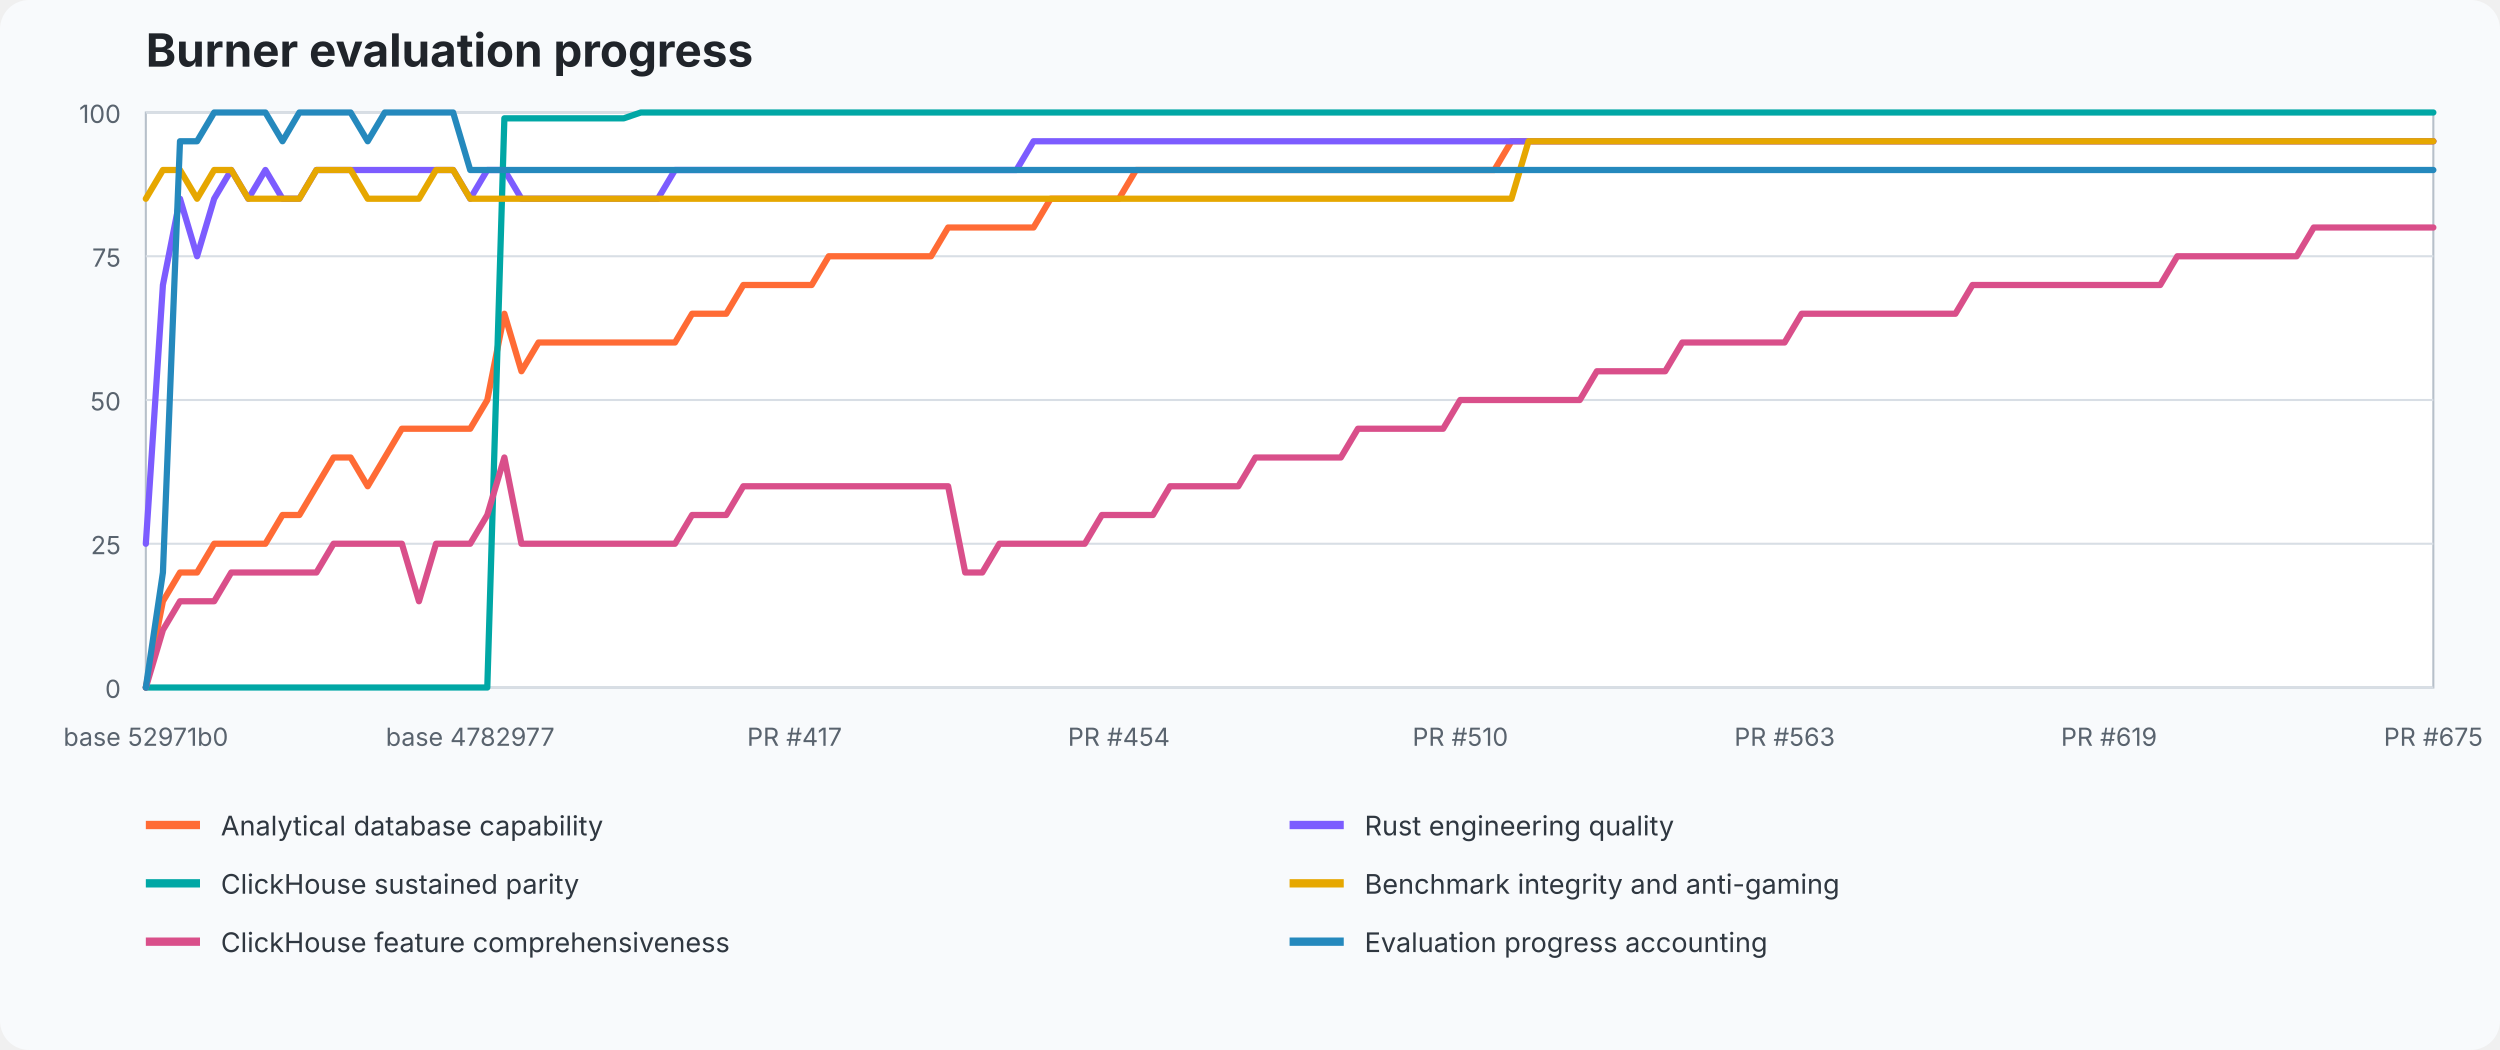
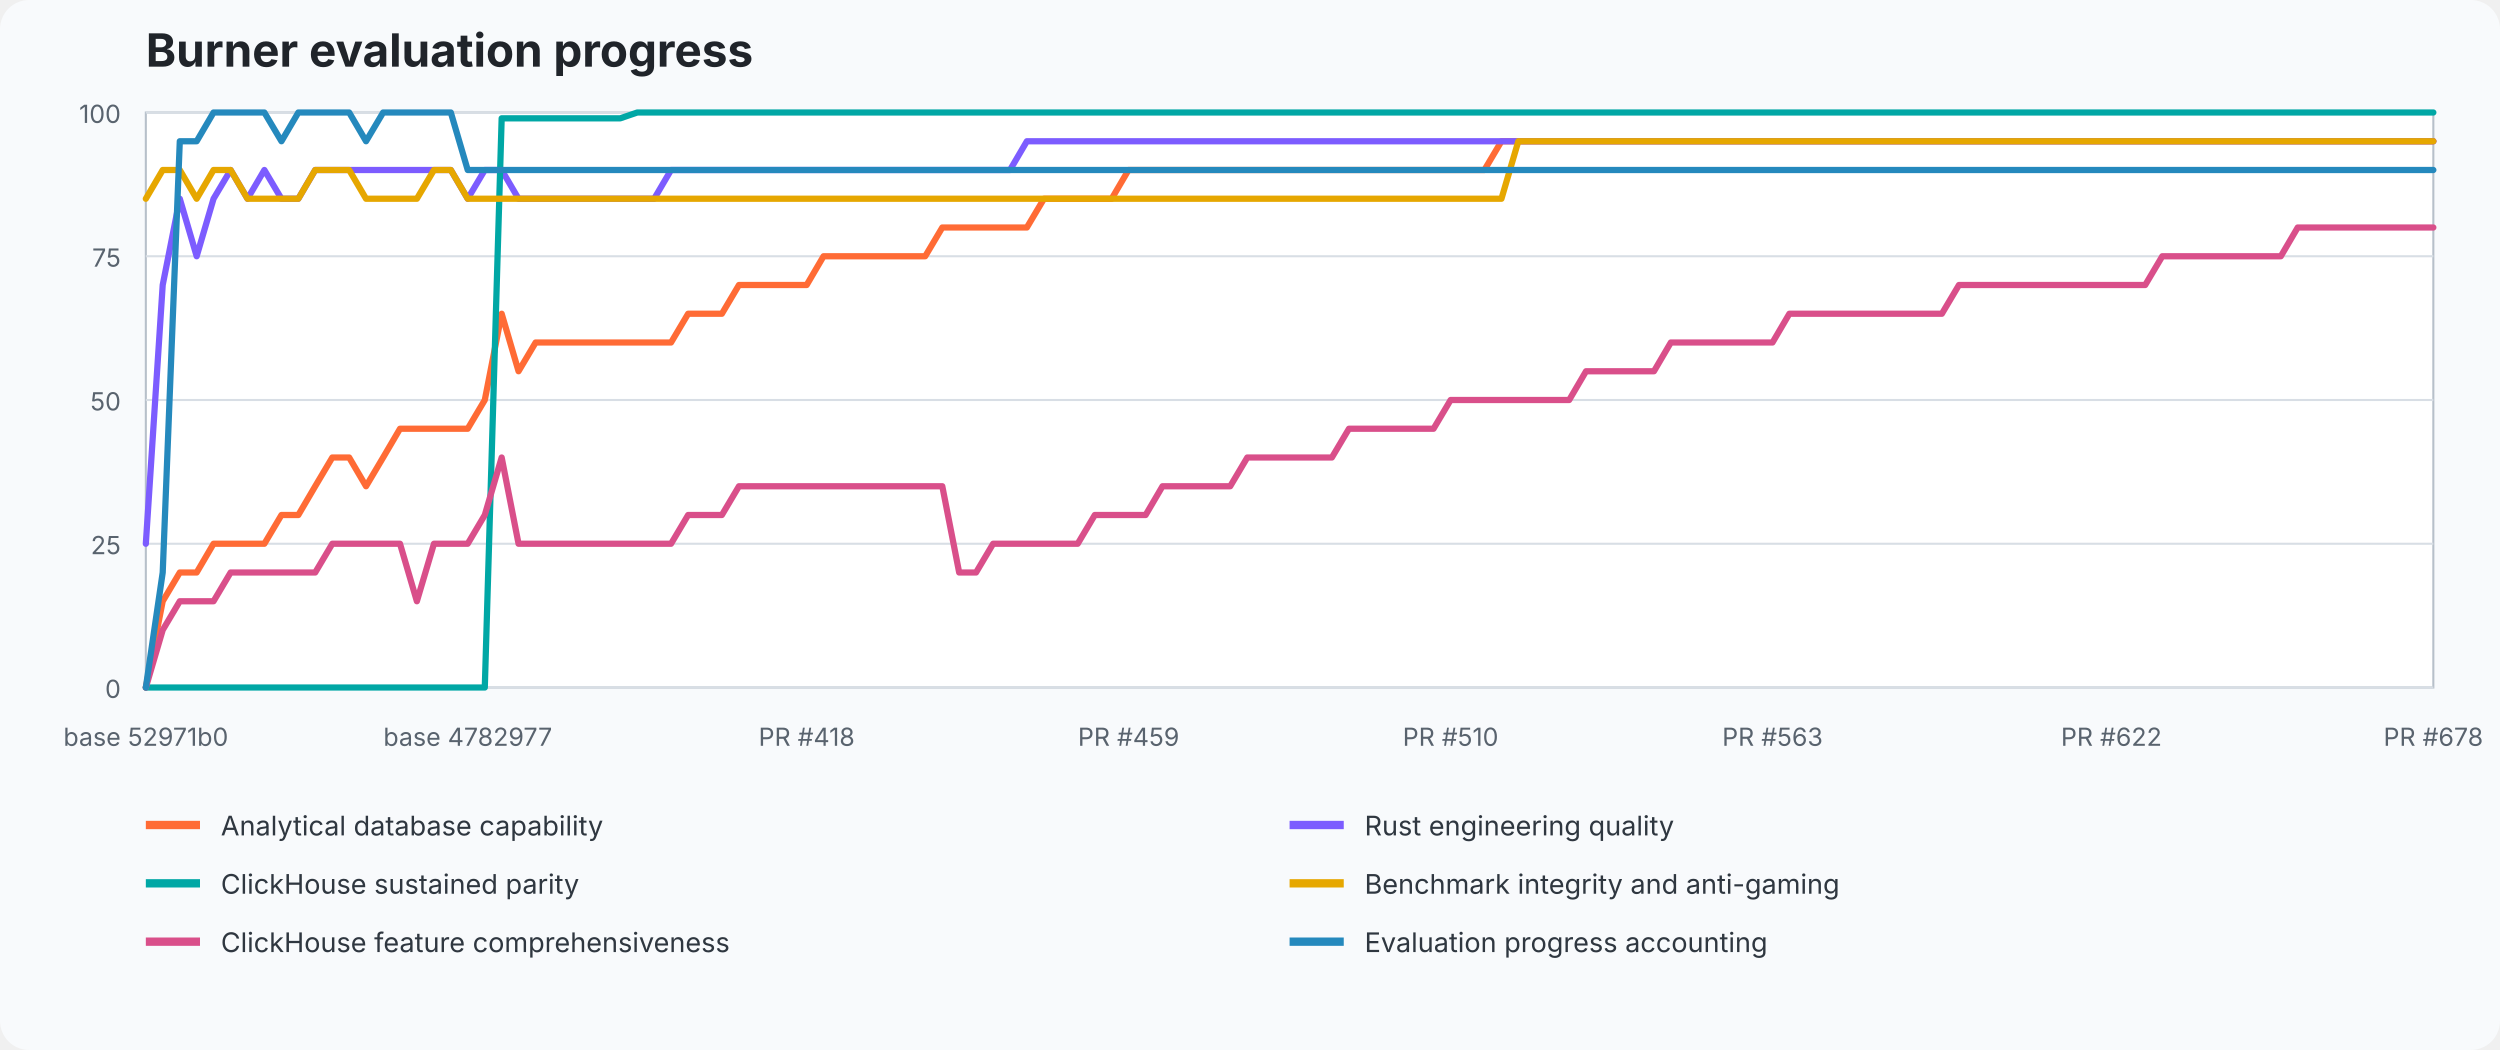
<svg xmlns="http://www.w3.org/2000/svg" width="1200" height="504" viewBox="0 0 1200 504" role="img" aria-labelledby="title desc">
  <style>text{font-family:ui-sans-serif,system-ui,-apple-system,BlinkMacSystemFont,"Segoe UI",sans-serif}.title{font-size:22px;font-weight:700;fill:#20242a}.axis{font-size:12px;fill:#59636e}.legend{font-size:13px;fill:#2f3740}.grid{stroke:#d8dee5;stroke-width:1}.plot{fill:#fff;stroke:#b7c0ca}</style>
  <rect width="100%" height="100%" fill="#f8fafc" rx="14" />
  <text x="70" y="32" class="title">Burner evaluation progress</text>
  <rect x="70" y="54" width="1098" height="276" class="plot" />
  <line x1="70" y1="330" x2="1168" y2="330" class="grid" />
  <text x="58" y="335" text-anchor="end" class="axis">0</text>
  <line x1="70" y1="261" x2="1168" y2="261" class="grid" />
  <text x="58" y="266" text-anchor="end" class="axis">25</text>
  <line x1="70" y1="192" x2="1168" y2="192" class="grid" />
  <text x="58" y="197" text-anchor="end" class="axis">50</text>
  <line x1="70" y1="123" x2="1168" y2="123" class="grid" />
  <text x="58" y="128" text-anchor="end" class="axis">75</text>
  <line x1="70" y1="54" x2="1168" y2="54" class="grid" />
  <text x="58" y="59" text-anchor="end" class="axis">100</text>
-   <polyline points="70.0,330.0 78.2,288.6 86.4,274.8 94.6,274.8 102.8,261.0 111.0,261.0 119.2,261.0 127.4,261.0 135.6,247.2 143.7,247.2 151.9,233.4 160.1,219.6 168.3,219.6 176.5,233.4 184.7,219.6 192.9,205.8 201.1,205.8 209.3,205.8 217.5,205.8 225.7,205.8 233.9,192.0 242.1,150.6 250.3,178.2 258.5,164.4 266.7,164.4 274.9,164.4 283.0,164.4 291.2,164.4 299.4,164.4 307.6,164.4 315.8,164.4 324.0,164.4 332.2,150.6 340.4,150.6 348.6,150.6 356.8,136.8 365.0,136.8 373.2,136.8 381.4,136.8 389.6,136.8 397.8,123.0 406.0,123.0 414.1,123.0 422.3,123.0 430.5,123.0 438.7,123.0 446.9,123.0 455.1,109.2 463.3,109.2 471.5,109.2 479.7,109.2 487.9,109.2 496.1,109.2 504.3,95.4 512.5,95.4 520.7,95.4 528.9,95.4 537.1,95.4 545.3,81.6 553.4,81.6 561.6,81.6 569.8,81.6 578.0,81.6 586.2,81.6 594.4,81.6 602.6,81.6 610.8,81.6 619.0,81.6 627.2,81.6 635.4,81.6 643.6,81.6 651.8,81.6 660.0,81.6 668.2,81.6 676.4,81.6 684.6,81.6 692.7,81.6 700.9,81.6 709.1,81.6 717.3,81.6 725.5,67.8 733.7,67.8 741.9,67.8 750.1,67.8 758.3,67.8 766.5,67.8 774.7,67.8 782.9,67.8 791.1,67.8 799.3,67.8 807.5,67.8 815.7,67.8 823.9,67.8 832.0,67.8 840.2,67.8 848.4,67.8 856.6,67.8 864.8,67.8 873.0,67.8 881.2,67.8 889.4,67.8 897.6,67.8 905.8,67.8 914.0,67.8 922.2,67.8 930.4,67.8 938.6,67.8 946.8,67.8 955.0,67.8 963.1,67.8 971.3,67.8 979.5,67.8 987.7,67.8 995.9,67.8 1004.1,67.8 1012.3,67.8 1020.5,67.8 1028.7,67.8 1036.9,67.8 1045.1,67.8 1053.3,67.8 1061.5,67.8 1069.7,67.8 1077.9,67.8 1086.1,67.8 1094.3,67.8 1102.4,67.8 1110.6,67.8 1118.8,67.8 1127.0,67.8 1135.2,67.8 1143.4,67.8 1151.6,67.8 1159.8,67.8 1168.0,67.8" fill="none" stroke="#ff6b35" stroke-width="3" stroke-linejoin="round" stroke-linecap="round" />
-   <polyline points="70.0,261.0 78.2,136.8 86.4,95.4 94.6,123.0 102.8,95.4 111.0,81.6 119.2,95.4 127.4,81.6 135.6,95.4 143.7,95.4 151.9,81.6 160.1,81.6 168.3,81.6 176.5,81.6 184.7,81.6 192.9,81.6 201.1,81.6 209.3,81.6 217.5,81.6 225.7,95.4 233.9,81.6 242.1,81.6 250.3,95.4 258.5,95.4 266.7,95.4 274.9,95.4 283.0,95.4 291.2,95.4 299.4,95.4 307.6,95.4 315.8,95.4 324.0,81.6 332.2,81.6 340.4,81.6 348.6,81.6 356.8,81.6 365.0,81.6 373.2,81.6 381.4,81.6 389.6,81.6 397.8,81.6 406.0,81.6 414.1,81.6 422.3,81.6 430.5,81.6 438.7,81.6 446.9,81.6 455.1,81.6 463.3,81.6 471.5,81.6 479.7,81.6 487.9,81.6 496.1,67.8 504.3,67.8 512.5,67.8 520.7,67.8 528.9,67.8 537.1,67.8 545.3,67.8 553.4,67.8 561.6,67.8 569.8,67.8 578.0,67.8 586.2,67.8 594.4,67.8 602.6,67.8 610.8,67.8 619.0,67.8 627.2,67.8 635.4,67.8 643.6,67.8 651.8,67.8 660.0,67.8 668.2,67.8 676.4,67.8 684.6,67.8 692.7,67.8 700.9,67.8 709.1,67.8 717.3,67.8 725.5,67.8 733.7,67.8 741.9,67.8 750.1,67.8 758.3,67.8 766.5,67.8 774.7,67.8 782.9,67.8 791.1,67.8 799.3,67.8 807.5,67.8 815.7,67.8 823.9,67.8 832.0,67.8 840.2,67.8 848.4,67.8 856.6,67.8 864.8,67.8 873.0,67.8 881.2,67.8 889.4,67.8 897.6,67.8 905.8,67.8 914.0,67.8 922.2,67.8 930.4,67.8 938.6,67.8 946.8,67.8 955.0,67.8 963.1,67.8 971.3,67.8 979.5,67.8 987.7,67.8 995.9,67.8 1004.1,67.8 1012.3,67.8 1020.5,67.8 1028.7,67.8 1036.9,67.8 1045.1,67.8 1053.3,67.8 1061.5,67.8 1069.7,67.8 1077.9,67.8 1086.1,67.8 1094.3,67.8 1102.4,67.8 1110.6,67.8 1118.8,67.8 1127.0,67.8 1135.2,67.8 1143.4,67.8 1151.6,67.8 1159.8,67.8 1168.0,67.8" fill="none" stroke="#7c5cff" stroke-width="3" stroke-linejoin="round" stroke-linecap="round" />
-   <polyline points="70.0,330.0 78.2,330.0 86.4,330.0 94.6,330.0 102.8,330.0 111.0,330.0 119.2,330.0 127.4,330.0 135.6,330.0 143.7,330.0 151.9,330.0 160.1,330.0 168.3,330.0 176.5,330.0 184.7,330.0 192.9,330.0 201.1,330.0 209.3,330.0 217.5,330.0 225.7,330.0 233.9,330.0 242.1,56.8 250.3,56.8 258.5,56.8 266.7,56.8 274.9,56.8 283.0,56.8 291.2,56.8 299.4,56.8 307.6,54.0 315.8,54.0 324.0,54.0 332.2,54.0 340.4,54.0 348.6,54.0 356.8,54.0 365.0,54.0 373.2,54.0 381.4,54.0 389.6,54.0 397.8,54.0 406.0,54.0 414.1,54.0 422.3,54.0 430.5,54.0 438.7,54.0 446.9,54.0 455.1,54.0 463.3,54.0 471.5,54.0 479.7,54.0 487.9,54.0 496.1,54.0 504.3,54.0 512.5,54.0 520.7,54.0 528.9,54.0 537.1,54.0 545.3,54.0 553.4,54.0 561.6,54.0 569.8,54.0 578.0,54.0 586.2,54.0 594.4,54.0 602.6,54.0 610.8,54.0 619.0,54.0 627.2,54.0 635.4,54.0 643.6,54.0 651.8,54.0 660.0,54.0 668.2,54.0 676.4,54.0 684.6,54.0 692.7,54.0 700.9,54.0 709.1,54.0 717.3,54.0 725.5,54.0 733.7,54.0 741.9,54.0 750.1,54.0 758.3,54.0 766.5,54.0 774.7,54.0 782.9,54.0 791.1,54.0 799.3,54.0 807.5,54.0 815.7,54.0 823.9,54.0 832.0,54.0 840.2,54.0 848.4,54.0 856.6,54.0 864.8,54.0 873.0,54.0 881.2,54.0 889.4,54.0 897.6,54.0 905.8,54.0 914.0,54.0 922.2,54.0 930.4,54.0 938.6,54.0 946.8,54.0 955.0,54.0 963.1,54.0 971.3,54.0 979.5,54.0 987.7,54.0 995.9,54.0 1004.1,54.0 1012.3,54.0 1020.5,54.0 1028.7,54.0 1036.9,54.0 1045.1,54.0 1053.3,54.0 1061.5,54.0 1069.7,54.0 1077.9,54.0 1086.1,54.0 1094.3,54.0 1102.4,54.0 1110.6,54.0 1118.8,54.0 1127.0,54.0 1135.2,54.0 1143.4,54.0 1151.6,54.0 1159.8,54.0 1168.0,54.0" fill="none" stroke="#00a7a5" stroke-width="3" stroke-linejoin="round" stroke-linecap="round" />
-   <polyline points="70.0,95.4 78.2,81.6 86.4,81.6 94.6,95.4 102.8,81.6 111.0,81.6 119.2,95.4 127.4,95.4 135.6,95.4 143.7,95.4 151.9,81.6 160.1,81.6 168.3,81.6 176.5,95.4 184.7,95.4 192.9,95.4 201.1,95.4 209.3,81.6 217.5,81.6 225.7,95.4 233.9,95.4 242.1,95.4 250.3,95.4 258.5,95.4 266.7,95.4 274.9,95.4 283.0,95.4 291.2,95.4 299.4,95.4 307.6,95.4 315.8,95.4 324.0,95.4 332.2,95.4 340.4,95.4 348.6,95.4 356.8,95.4 365.0,95.4 373.2,95.4 381.4,95.4 389.6,95.4 397.8,95.4 406.0,95.4 414.1,95.4 422.3,95.4 430.5,95.4 438.7,95.4 446.9,95.4 455.1,95.4 463.3,95.4 471.5,95.4 479.7,95.4 487.9,95.4 496.1,95.4 504.3,95.4 512.5,95.4 520.7,95.4 528.9,95.4 537.1,95.4 545.3,95.4 553.4,95.4 561.6,95.4 569.8,95.4 578.0,95.4 586.2,95.4 594.4,95.4 602.6,95.4 610.8,95.4 619.0,95.4 627.2,95.4 635.4,95.4 643.6,95.4 651.8,95.4 660.0,95.4 668.2,95.4 676.4,95.4 684.6,95.4 692.7,95.4 700.9,95.4 709.1,95.4 717.3,95.4 725.5,95.4 733.7,67.8 741.9,67.8 750.1,67.8 758.3,67.8 766.5,67.8 774.7,67.8 782.9,67.8 791.1,67.8 799.3,67.8 807.5,67.8 815.7,67.8 823.9,67.8 832.0,67.8 840.2,67.8 848.4,67.8 856.6,67.8 864.8,67.8 873.0,67.8 881.2,67.8 889.4,67.8 897.6,67.8 905.8,67.8 914.0,67.8 922.2,67.8 930.4,67.8 938.6,67.8 946.8,67.8 955.0,67.8 963.1,67.8 971.3,67.8 979.5,67.8 987.7,67.8 995.9,67.8 1004.1,67.8 1012.3,67.8 1020.5,67.8 1028.7,67.8 1036.9,67.8 1045.1,67.8 1053.3,67.8 1061.5,67.8 1069.7,67.8 1077.9,67.8 1086.1,67.8 1094.3,67.8 1102.4,67.8 1110.6,67.8 1118.8,67.8 1127.0,67.8 1135.2,67.8 1143.4,67.8 1151.6,67.8 1159.8,67.8 1168.0,67.8" fill="none" stroke="#e6a700" stroke-width="3" stroke-linejoin="round" stroke-linecap="round" />
-   <polyline points="70.0,330.0 78.2,302.4 86.4,288.6 94.6,288.6 102.8,288.6 111.0,274.8 119.2,274.8 127.4,274.8 135.6,274.8 143.7,274.8 151.9,274.8 160.1,261.0 168.3,261.0 176.5,261.0 184.7,261.0 192.9,261.0 201.1,288.6 209.3,261.0 217.5,261.0 225.7,261.0 233.9,247.2 242.1,219.6 250.3,261.0 258.5,261.0 266.7,261.0 274.9,261.0 283.0,261.0 291.2,261.0 299.4,261.0 307.6,261.0 315.8,261.0 324.0,261.0 332.2,247.2 340.4,247.2 348.6,247.2 356.8,233.4 365.0,233.4 373.2,233.4 381.4,233.4 389.6,233.4 397.8,233.4 406.0,233.4 414.1,233.4 422.3,233.4 430.5,233.4 438.7,233.4 446.9,233.4 455.1,233.4 463.3,274.8 471.5,274.8 479.7,261.0 487.9,261.0 496.1,261.0 504.3,261.0 512.5,261.0 520.7,261.0 528.9,247.2 537.1,247.2 545.3,247.2 553.4,247.2 561.6,233.4 569.8,233.4 578.0,233.4 586.2,233.4 594.4,233.4 602.6,219.6 610.8,219.6 619.0,219.6 627.2,219.6 635.4,219.6 643.6,219.6 651.8,205.8 660.0,205.8 668.2,205.8 676.4,205.8 684.6,205.8 692.7,205.8 700.9,192.0 709.1,192.0 717.3,192.0 725.5,192.0 733.7,192.0 741.9,192.0 750.1,192.0 758.3,192.0 766.5,178.2 774.7,178.2 782.9,178.2 791.1,178.2 799.3,178.2 807.5,164.4 815.7,164.4 823.9,164.4 832.0,164.4 840.2,164.4 848.4,164.4 856.6,164.4 864.8,150.6 873.0,150.6 881.2,150.6 889.4,150.6 897.6,150.6 905.8,150.6 914.0,150.6 922.2,150.6 930.4,150.6 938.6,150.6 946.8,136.8 955.0,136.8 963.1,136.8 971.3,136.8 979.5,136.8 987.7,136.8 995.9,136.8 1004.1,136.8 1012.3,136.8 1020.5,136.8 1028.7,136.8 1036.9,136.8 1045.1,123.0 1053.3,123.0 1061.5,123.0 1069.7,123.0 1077.9,123.0 1086.1,123.0 1094.3,123.0 1102.4,123.0 1110.6,109.2 1118.8,109.2 1127.0,109.2 1135.2,109.2 1143.4,109.2 1151.6,109.2 1159.8,109.2 1168.0,109.2" fill="none" stroke="#d94f8a" stroke-width="3" stroke-linejoin="round" stroke-linecap="round" />
-   <polyline points="70.0,330.0 78.2,274.8 86.4,67.8 94.6,67.8 102.8,54.0 111.0,54.0 119.2,54.0 127.4,54.0 135.6,67.8 143.7,54.0 151.9,54.0 160.1,54.0 168.3,54.0 176.5,67.8 184.7,54.0 192.9,54.0 201.1,54.0 209.3,54.0 217.5,54.0 225.7,81.6 233.9,81.6 242.1,81.6 250.3,81.6 258.5,81.6 266.7,81.6 274.9,81.6 283.0,81.6 291.2,81.6 299.4,81.6 307.6,81.6 315.8,81.6 324.0,81.6 332.2,81.6 340.4,81.6 348.6,81.6 356.8,81.6 365.0,81.6 373.2,81.6 381.4,81.6 389.6,81.6 397.8,81.6 406.0,81.6 414.1,81.6 422.3,81.6 430.5,81.6 438.7,81.6 446.9,81.6 455.1,81.6 463.3,81.6 471.5,81.6 479.7,81.6 487.9,81.6 496.1,81.6 504.3,81.6 512.5,81.6 520.7,81.6 528.9,81.6 537.1,81.6 545.3,81.6 553.4,81.6 561.6,81.6 569.8,81.6 578.0,81.6 586.2,81.6 594.4,81.6 602.6,81.6 610.8,81.6 619.0,81.6 627.2,81.6 635.4,81.6 643.6,81.6 651.8,81.6 660.0,81.6 668.2,81.6 676.4,81.6 684.6,81.6 692.7,81.6 700.9,81.6 709.1,81.6 717.3,81.6 725.5,81.6 733.7,81.6 741.9,81.6 750.1,81.6 758.3,81.6 766.5,81.6 774.7,81.6 782.9,81.6 791.1,81.6 799.3,81.6 807.5,81.6 815.7,81.6 823.9,81.6 832.0,81.6 840.2,81.6 848.4,81.6 856.6,81.6 864.8,81.6 873.0,81.6 881.2,81.6 889.4,81.6 897.6,81.6 905.8,81.6 914.0,81.6 922.2,81.6 930.4,81.6 938.6,81.6 946.8,81.6 955.0,81.6 963.1,81.6 971.3,81.6 979.5,81.6 987.7,81.6 995.9,81.6 1004.1,81.6 1012.3,81.6 1020.5,81.6 1028.7,81.6 1036.9,81.6 1045.1,81.6 1053.3,81.6 1061.5,81.6 1069.7,81.6 1077.9,81.6 1086.1,81.6 1094.3,81.6 1102.4,81.6 1110.6,81.6 1118.8,81.6 1127.0,81.6 1135.2,81.6 1143.4,81.6 1151.6,81.6 1159.8,81.6 1168.0,81.6" fill="none" stroke="#2589bd" stroke-width="3" stroke-linejoin="round" stroke-linecap="round" />
+   <polyline points="70.0,330.0 78.1,288.6 86.3,274.8 94.4,274.8 102.5,261.0 110.7,261.0 118.8,261.0 126.9,261.0 135.1,247.2 143.2,247.2 151.3,233.4 159.5,219.6 167.6,219.6 175.7,233.4 183.9,219.6 192.0,205.8 200.1,205.8 208.3,205.8 216.4,205.8 224.5,205.8 232.7,192.0 240.8,150.6 248.9,178.2 257.1,164.4 265.2,164.4 273.3,164.4 281.5,164.4 289.6,164.4 297.7,164.4 305.9,164.4 314.0,164.4 322.1,164.4 330.3,150.6 338.4,150.6 346.5,150.6 354.7,136.8 362.8,136.8 370.9,136.8 379.1,136.8 387.2,136.8 395.3,123.0 403.5,123.0 411.6,123.0 419.7,123.0 427.9,123.0 436.0,123.0 444.1,123.0 452.3,109.2 460.4,109.2 468.5,109.2 476.7,109.2 484.8,109.2 492.9,109.2 501.1,95.4 509.2,95.4 517.3,95.4 525.5,95.4 533.6,95.4 541.7,81.6 549.9,81.6 558.0,81.6 566.1,81.6 574.3,81.6 582.4,81.6 590.5,81.6 598.7,81.6 606.8,81.6 614.9,81.6 623.1,81.6 631.2,81.6 639.3,81.6 647.5,81.6 655.6,81.6 663.7,81.6 671.9,81.6 680.0,81.6 688.1,81.6 696.3,81.6 704.4,81.6 712.5,81.6 720.7,67.8 728.8,67.8 736.9,67.8 745.1,67.8 753.2,67.8 761.3,67.8 769.5,67.8 777.6,67.8 785.7,67.8 793.9,67.8 802.0,67.8 810.1,67.8 818.3,67.8 826.4,67.8 834.5,67.8 842.7,67.8 850.8,67.8 858.9,67.8 867.1,67.8 875.2,67.8 883.3,67.8 891.5,67.8 899.6,67.8 907.7,67.8 915.9,67.8 924.0,67.8 932.1,67.8 940.3,67.8 948.4,67.8 956.5,67.8 964.7,67.8 972.8,67.8 980.9,67.8 989.1,67.8 997.2,67.8 1005.3,67.8 1013.5,67.8 1021.6,67.8 1029.7,67.8 1037.9,67.8 1046.0,67.8 1054.1,67.8 1062.3,67.8 1070.4,67.8 1078.5,67.8 1086.7,67.8 1094.8,67.8 1102.9,67.8 1111.1,67.8 1119.2,67.8 1127.3,67.8 1135.5,67.8 1143.6,67.8 1151.7,67.8 1159.9,67.8 1168.0,67.8" fill="none" stroke="#ff6b35" stroke-width="3" stroke-linejoin="round" stroke-linecap="round" />
+   <polyline points="70.0,261.0 78.1,136.8 86.3,95.4 94.4,123.0 102.5,95.4 110.7,81.6 118.8,95.4 126.9,81.6 135.1,95.4 143.2,95.4 151.3,81.6 159.5,81.6 167.6,81.6 175.7,81.6 183.9,81.6 192.0,81.6 200.1,81.6 208.3,81.6 216.4,81.6 224.5,95.4 232.7,81.6 240.8,81.6 248.9,95.4 257.1,95.4 265.2,95.4 273.3,95.4 281.5,95.4 289.6,95.4 297.7,95.4 305.9,95.4 314.0,95.4 322.1,81.6 330.3,81.6 338.4,81.6 346.5,81.6 354.7,81.6 362.8,81.6 370.9,81.6 379.1,81.6 387.2,81.6 395.3,81.6 403.5,81.6 411.6,81.6 419.7,81.6 427.9,81.6 436.0,81.6 444.1,81.6 452.3,81.6 460.4,81.6 468.5,81.6 476.7,81.6 484.8,81.6 492.9,67.8 501.1,67.8 509.2,67.8 517.3,67.8 525.5,67.8 533.6,67.8 541.7,67.8 549.9,67.8 558.0,67.8 566.1,67.8 574.3,67.8 582.4,67.8 590.5,67.8 598.7,67.8 606.8,67.8 614.9,67.8 623.1,67.8 631.2,67.8 639.3,67.8 647.5,67.8 655.6,67.8 663.7,67.8 671.9,67.8 680.0,67.8 688.1,67.8 696.3,67.8 704.4,67.8 712.5,67.8 720.7,67.8 728.8,67.8 736.9,67.8 745.1,67.8 753.2,67.8 761.3,67.8 769.5,67.8 777.6,67.8 785.7,67.8 793.9,67.8 802.0,67.8 810.1,67.8 818.3,67.8 826.4,67.8 834.5,67.8 842.7,67.8 850.8,67.8 858.9,67.8 867.1,67.8 875.2,67.8 883.3,67.8 891.5,67.8 899.6,67.8 907.7,67.8 915.9,67.8 924.0,67.8 932.1,67.8 940.3,67.8 948.4,67.8 956.5,67.8 964.7,67.8 972.8,67.8 980.9,67.8 989.1,67.8 997.2,67.8 1005.3,67.8 1013.5,67.8 1021.6,67.8 1029.7,67.8 1037.9,67.8 1046.0,67.8 1054.1,67.8 1062.3,67.8 1070.4,67.8 1078.5,67.8 1086.7,67.8 1094.8,67.8 1102.9,67.8 1111.1,67.8 1119.2,67.8 1127.3,67.8 1135.5,67.8 1143.6,67.8 1151.7,67.8 1159.9,67.8 1168.0,67.8" fill="none" stroke="#7c5cff" stroke-width="3" stroke-linejoin="round" stroke-linecap="round" />
+   <polyline points="70.0,330.0 78.1,330.0 86.3,330.0 94.4,330.0 102.5,330.0 110.7,330.0 118.8,330.0 126.9,330.0 135.1,330.0 143.2,330.0 151.3,330.0 159.5,330.0 167.6,330.0 175.7,330.0 183.9,330.0 192.0,330.0 200.1,330.0 208.3,330.0 216.4,330.0 224.5,330.0 232.7,330.0 240.8,56.8 248.9,56.8 257.1,56.8 265.2,56.8 273.3,56.8 281.5,56.8 289.6,56.8 297.7,56.8 305.9,54.0 314.0,54.0 322.1,54.0 330.3,54.0 338.4,54.0 346.5,54.0 354.7,54.0 362.8,54.0 370.9,54.0 379.1,54.0 387.2,54.0 395.3,54.0 403.5,54.0 411.6,54.0 419.7,54.0 427.9,54.0 436.0,54.0 444.1,54.0 452.3,54.0 460.4,54.0 468.5,54.0 476.7,54.0 484.8,54.0 492.9,54.0 501.1,54.0 509.2,54.0 517.3,54.0 525.5,54.0 533.6,54.0 541.7,54.0 549.9,54.0 558.0,54.0 566.1,54.0 574.3,54.0 582.4,54.0 590.5,54.0 598.7,54.0 606.8,54.0 614.9,54.0 623.1,54.0 631.2,54.0 639.3,54.0 647.5,54.0 655.6,54.0 663.7,54.0 671.9,54.0 680.0,54.0 688.1,54.0 696.3,54.0 704.4,54.0 712.5,54.0 720.7,54.0 728.8,54.0 736.9,54.0 745.1,54.0 753.2,54.0 761.3,54.0 769.5,54.0 777.6,54.0 785.7,54.0 793.9,54.0 802.0,54.0 810.1,54.0 818.3,54.0 826.4,54.0 834.5,54.0 842.7,54.0 850.8,54.0 858.9,54.0 867.1,54.0 875.2,54.0 883.3,54.0 891.5,54.0 899.6,54.0 907.7,54.0 915.9,54.0 924.0,54.0 932.1,54.0 940.3,54.0 948.4,54.0 956.5,54.0 964.7,54.0 972.8,54.0 980.9,54.0 989.1,54.0 997.2,54.0 1005.3,54.0 1013.5,54.0 1021.6,54.0 1029.7,54.0 1037.9,54.0 1046.0,54.0 1054.1,54.0 1062.3,54.0 1070.4,54.0 1078.5,54.0 1086.7,54.0 1094.8,54.0 1102.9,54.0 1111.1,54.0 1119.2,54.0 1127.3,54.0 1135.5,54.0 1143.6,54.0 1151.7,54.0 1159.9,54.0 1168.0,54.0" fill="none" stroke="#00a7a5" stroke-width="3" stroke-linejoin="round" stroke-linecap="round" />
+   <polyline points="70.0,95.4 78.1,81.6 86.3,81.6 94.4,95.4 102.5,81.6 110.7,81.6 118.8,95.4 126.9,95.4 135.1,95.4 143.2,95.4 151.3,81.6 159.5,81.6 167.6,81.6 175.7,95.4 183.9,95.4 192.0,95.4 200.1,95.4 208.3,81.6 216.4,81.6 224.5,95.4 232.7,95.4 240.8,95.4 248.9,95.4 257.1,95.4 265.2,95.4 273.3,95.4 281.5,95.4 289.6,95.4 297.7,95.4 305.9,95.4 314.0,95.4 322.1,95.4 330.3,95.4 338.4,95.4 346.5,95.4 354.7,95.4 362.8,95.4 370.9,95.4 379.1,95.4 387.2,95.4 395.3,95.4 403.5,95.4 411.6,95.4 419.7,95.4 427.9,95.4 436.0,95.4 444.1,95.4 452.3,95.4 460.4,95.4 468.5,95.4 476.7,95.4 484.8,95.4 492.9,95.4 501.1,95.4 509.2,95.4 517.3,95.4 525.5,95.4 533.6,95.4 541.7,95.4 549.9,95.4 558.0,95.4 566.1,95.4 574.3,95.4 582.4,95.4 590.5,95.4 598.7,95.4 606.8,95.4 614.9,95.4 623.1,95.4 631.2,95.4 639.3,95.4 647.5,95.4 655.6,95.4 663.7,95.4 671.9,95.4 680.0,95.4 688.1,95.4 696.3,95.4 704.4,95.4 712.5,95.4 720.7,95.4 728.8,67.8 736.9,67.8 745.1,67.8 753.2,67.8 761.3,67.8 769.5,67.8 777.6,67.8 785.7,67.8 793.9,67.8 802.0,67.8 810.1,67.8 818.3,67.8 826.4,67.8 834.5,67.8 842.7,67.8 850.8,67.8 858.9,67.8 867.1,67.8 875.2,67.8 883.3,67.8 891.5,67.8 899.6,67.8 907.7,67.8 915.9,67.8 924.0,67.8 932.1,67.8 940.3,67.8 948.4,67.8 956.5,67.8 964.7,67.8 972.8,67.8 980.9,67.8 989.1,67.8 997.2,67.8 1005.3,67.8 1013.5,67.8 1021.6,67.8 1029.7,67.8 1037.9,67.8 1046.0,67.8 1054.1,67.8 1062.3,67.8 1070.4,67.8 1078.5,67.8 1086.7,67.8 1094.8,67.8 1102.9,67.8 1111.1,67.8 1119.2,67.8 1127.3,67.8 1135.5,67.8 1143.6,67.8 1151.7,67.8 1159.9,67.8 1168.0,67.8" fill="none" stroke="#e6a700" stroke-width="3" stroke-linejoin="round" stroke-linecap="round" />
+   <polyline points="70.0,330.0 78.1,302.4 86.3,288.6 94.4,288.6 102.5,288.6 110.7,274.8 118.8,274.8 126.9,274.8 135.1,274.8 143.2,274.8 151.3,274.8 159.5,261.0 167.6,261.0 175.7,261.0 183.9,261.0 192.0,261.0 200.1,288.6 208.3,261.0 216.4,261.0 224.5,261.0 232.7,247.2 240.8,219.6 248.9,261.0 257.1,261.0 265.2,261.0 273.3,261.0 281.5,261.0 289.6,261.0 297.7,261.0 305.9,261.0 314.0,261.0 322.1,261.0 330.3,247.2 338.4,247.2 346.5,247.2 354.7,233.4 362.8,233.4 370.9,233.4 379.1,233.4 387.2,233.4 395.3,233.4 403.5,233.4 411.6,233.4 419.7,233.4 427.9,233.4 436.0,233.4 444.1,233.4 452.3,233.4 460.4,274.8 468.5,274.8 476.7,261.0 484.8,261.0 492.9,261.0 501.1,261.0 509.2,261.0 517.3,261.0 525.5,247.2 533.6,247.2 541.7,247.2 549.9,247.2 558.0,233.4 566.1,233.4 574.3,233.4 582.4,233.4 590.5,233.4 598.7,219.6 606.8,219.6 614.9,219.6 623.1,219.6 631.2,219.6 639.3,219.6 647.5,205.8 655.6,205.8 663.7,205.8 671.9,205.8 680.0,205.8 688.1,205.8 696.3,192.0 704.4,192.0 712.5,192.0 720.7,192.0 728.8,192.0 736.9,192.0 745.1,192.0 753.2,192.0 761.3,178.2 769.5,178.2 777.6,178.2 785.7,178.2 793.9,178.2 802.0,164.4 810.1,164.4 818.3,164.4 826.4,164.4 834.5,164.4 842.7,164.4 850.8,164.4 858.9,150.6 867.1,150.6 875.2,150.6 883.3,150.6 891.5,150.6 899.6,150.6 907.7,150.6 915.9,150.6 924.0,150.6 932.1,150.6 940.3,136.8 948.4,136.8 956.5,136.8 964.7,136.8 972.8,136.8 980.9,136.8 989.1,136.8 997.2,136.8 1005.3,136.8 1013.5,136.8 1021.6,136.8 1029.7,136.8 1037.9,123.0 1046.0,123.0 1054.1,123.0 1062.3,123.0 1070.4,123.0 1078.5,123.0 1086.7,123.0 1094.8,123.0 1102.9,109.2 1111.1,109.2 1119.2,109.2 1127.3,109.2 1135.5,109.2 1143.6,109.2 1151.7,109.2 1159.9,109.2 1168.0,109.2" fill="none" stroke="#d94f8a" stroke-width="3" stroke-linejoin="round" stroke-linecap="round" />
+   <polyline points="70.0,330.0 78.1,274.8 86.3,67.8 94.4,67.8 102.5,54.0 110.7,54.0 118.8,54.0 126.9,54.0 135.1,67.8 143.2,54.0 151.3,54.0 159.5,54.0 167.6,54.0 175.7,67.8 183.9,54.0 192.0,54.0 200.1,54.0 208.3,54.0 216.4,54.0 224.5,81.6 232.7,81.6 240.8,81.6 248.9,81.6 257.1,81.6 265.2,81.6 273.3,81.6 281.5,81.6 289.6,81.6 297.7,81.6 305.9,81.6 314.0,81.6 322.1,81.6 330.3,81.6 338.4,81.6 346.5,81.6 354.7,81.6 362.8,81.6 370.9,81.6 379.1,81.6 387.2,81.6 395.3,81.6 403.5,81.6 411.6,81.6 419.7,81.6 427.9,81.6 436.0,81.6 444.1,81.6 452.3,81.6 460.4,81.6 468.5,81.6 476.7,81.6 484.8,81.6 492.9,81.6 501.1,81.6 509.2,81.6 517.3,81.6 525.5,81.6 533.6,81.6 541.7,81.6 549.9,81.6 558.0,81.6 566.1,81.6 574.3,81.6 582.4,81.6 590.5,81.6 598.7,81.6 606.8,81.6 614.9,81.6 623.1,81.6 631.2,81.6 639.3,81.6 647.5,81.6 655.6,81.6 663.7,81.6 671.9,81.6 680.0,81.6 688.1,81.6 696.3,81.6 704.4,81.6 712.5,81.6 720.7,81.6 728.8,81.6 736.9,81.6 745.1,81.6 753.2,81.6 761.3,81.6 769.5,81.6 777.6,81.6 785.7,81.6 793.9,81.6 802.0,81.6 810.1,81.6 818.3,81.6 826.4,81.6 834.5,81.6 842.7,81.6 850.8,81.6 858.9,81.6 867.1,81.6 875.2,81.6 883.3,81.6 891.5,81.6 899.6,81.6 907.7,81.6 915.9,81.6 924.0,81.6 932.1,81.6 940.3,81.6 948.4,81.6 956.5,81.6 964.7,81.6 972.8,81.6 980.9,81.6 989.1,81.6 997.2,81.6 1005.3,81.6 1013.5,81.6 1021.6,81.6 1029.7,81.6 1037.9,81.6 1046.0,81.6 1054.1,81.6 1062.3,81.6 1070.4,81.6 1078.5,81.6 1086.7,81.6 1094.8,81.6 1102.9,81.6 1111.1,81.6 1119.2,81.6 1127.3,81.6 1135.5,81.6 1143.6,81.6 1151.7,81.6 1159.9,81.6 1168.0,81.6" fill="none" stroke="#2589bd" stroke-width="3" stroke-linejoin="round" stroke-linecap="round" />
  <text x="70" y="358" text-anchor="middle" class="axis">base 52971b0</text>
-   <text x="225.687" y="358" text-anchor="middle" class="axis">base 4782977</text>
-   <text x="381.373" y="358" text-anchor="middle" class="axis">PR #417</text>
-   <text x="537.06" y="358" text-anchor="middle" class="axis">PR #454</text>
-   <text x="700.94" y="358" text-anchor="middle" class="axis">PR #510</text>
-   <text x="856.627" y="358" text-anchor="middle" class="axis">PR #563</text>
-   <text x="1012.313" y="358" text-anchor="middle" class="axis">PR #619</text>
-   <text x="1168" y="358" text-anchor="middle" class="axis">PR #675</text>
+   <text x="224.533" y="358" text-anchor="middle" class="axis">base 4782977</text>
+   <text x="387.2" y="358" text-anchor="middle" class="axis">PR #418</text>
+   <text x="541.733" y="358" text-anchor="middle" class="axis">PR #459</text>
+   <text x="696.267" y="358" text-anchor="middle" class="axis">PR #510</text>
+   <text x="850.8" y="358" text-anchor="middle" class="axis">PR #563</text>
+   <text x="1013.467" y="358" text-anchor="middle" class="axis">PR #622</text>
+   <text x="1168" y="358" text-anchor="middle" class="axis">PR #678</text>
  <line x1="70" y1="396" x2="96" y2="396" stroke="#ff6b35" stroke-width="4" />
  <text x="106" y="401" class="legend">Analytical database capability</text>
  <line x1="619" y1="396" x2="645" y2="396" stroke="#7c5cff" stroke-width="4" />
  <text x="655" y="401" class="legend">Rust engineering quality</text>
  <line x1="70" y1="424" x2="96" y2="424" stroke="#00a7a5" stroke-width="4" />
  <text x="106" y="429" class="legend">ClickHouse sustained parity</text>
  <line x1="619" y1="424" x2="645" y2="424" stroke="#e6a700" stroke-width="4" />
  <text x="655" y="429" class="legend">Benchmark integrity and anti-gaming</text>
  <line x1="70" y1="452" x2="96" y2="452" stroke="#d94f8a" stroke-width="4" />
  <text x="106" y="457" class="legend">ClickHouse feature comprehensiveness</text>
  <line x1="619" y1="452" x2="645" y2="452" stroke="#2589bd" stroke-width="4" />
  <text x="655" y="457" class="legend">Evaluation progress accounting</text>
</svg>
